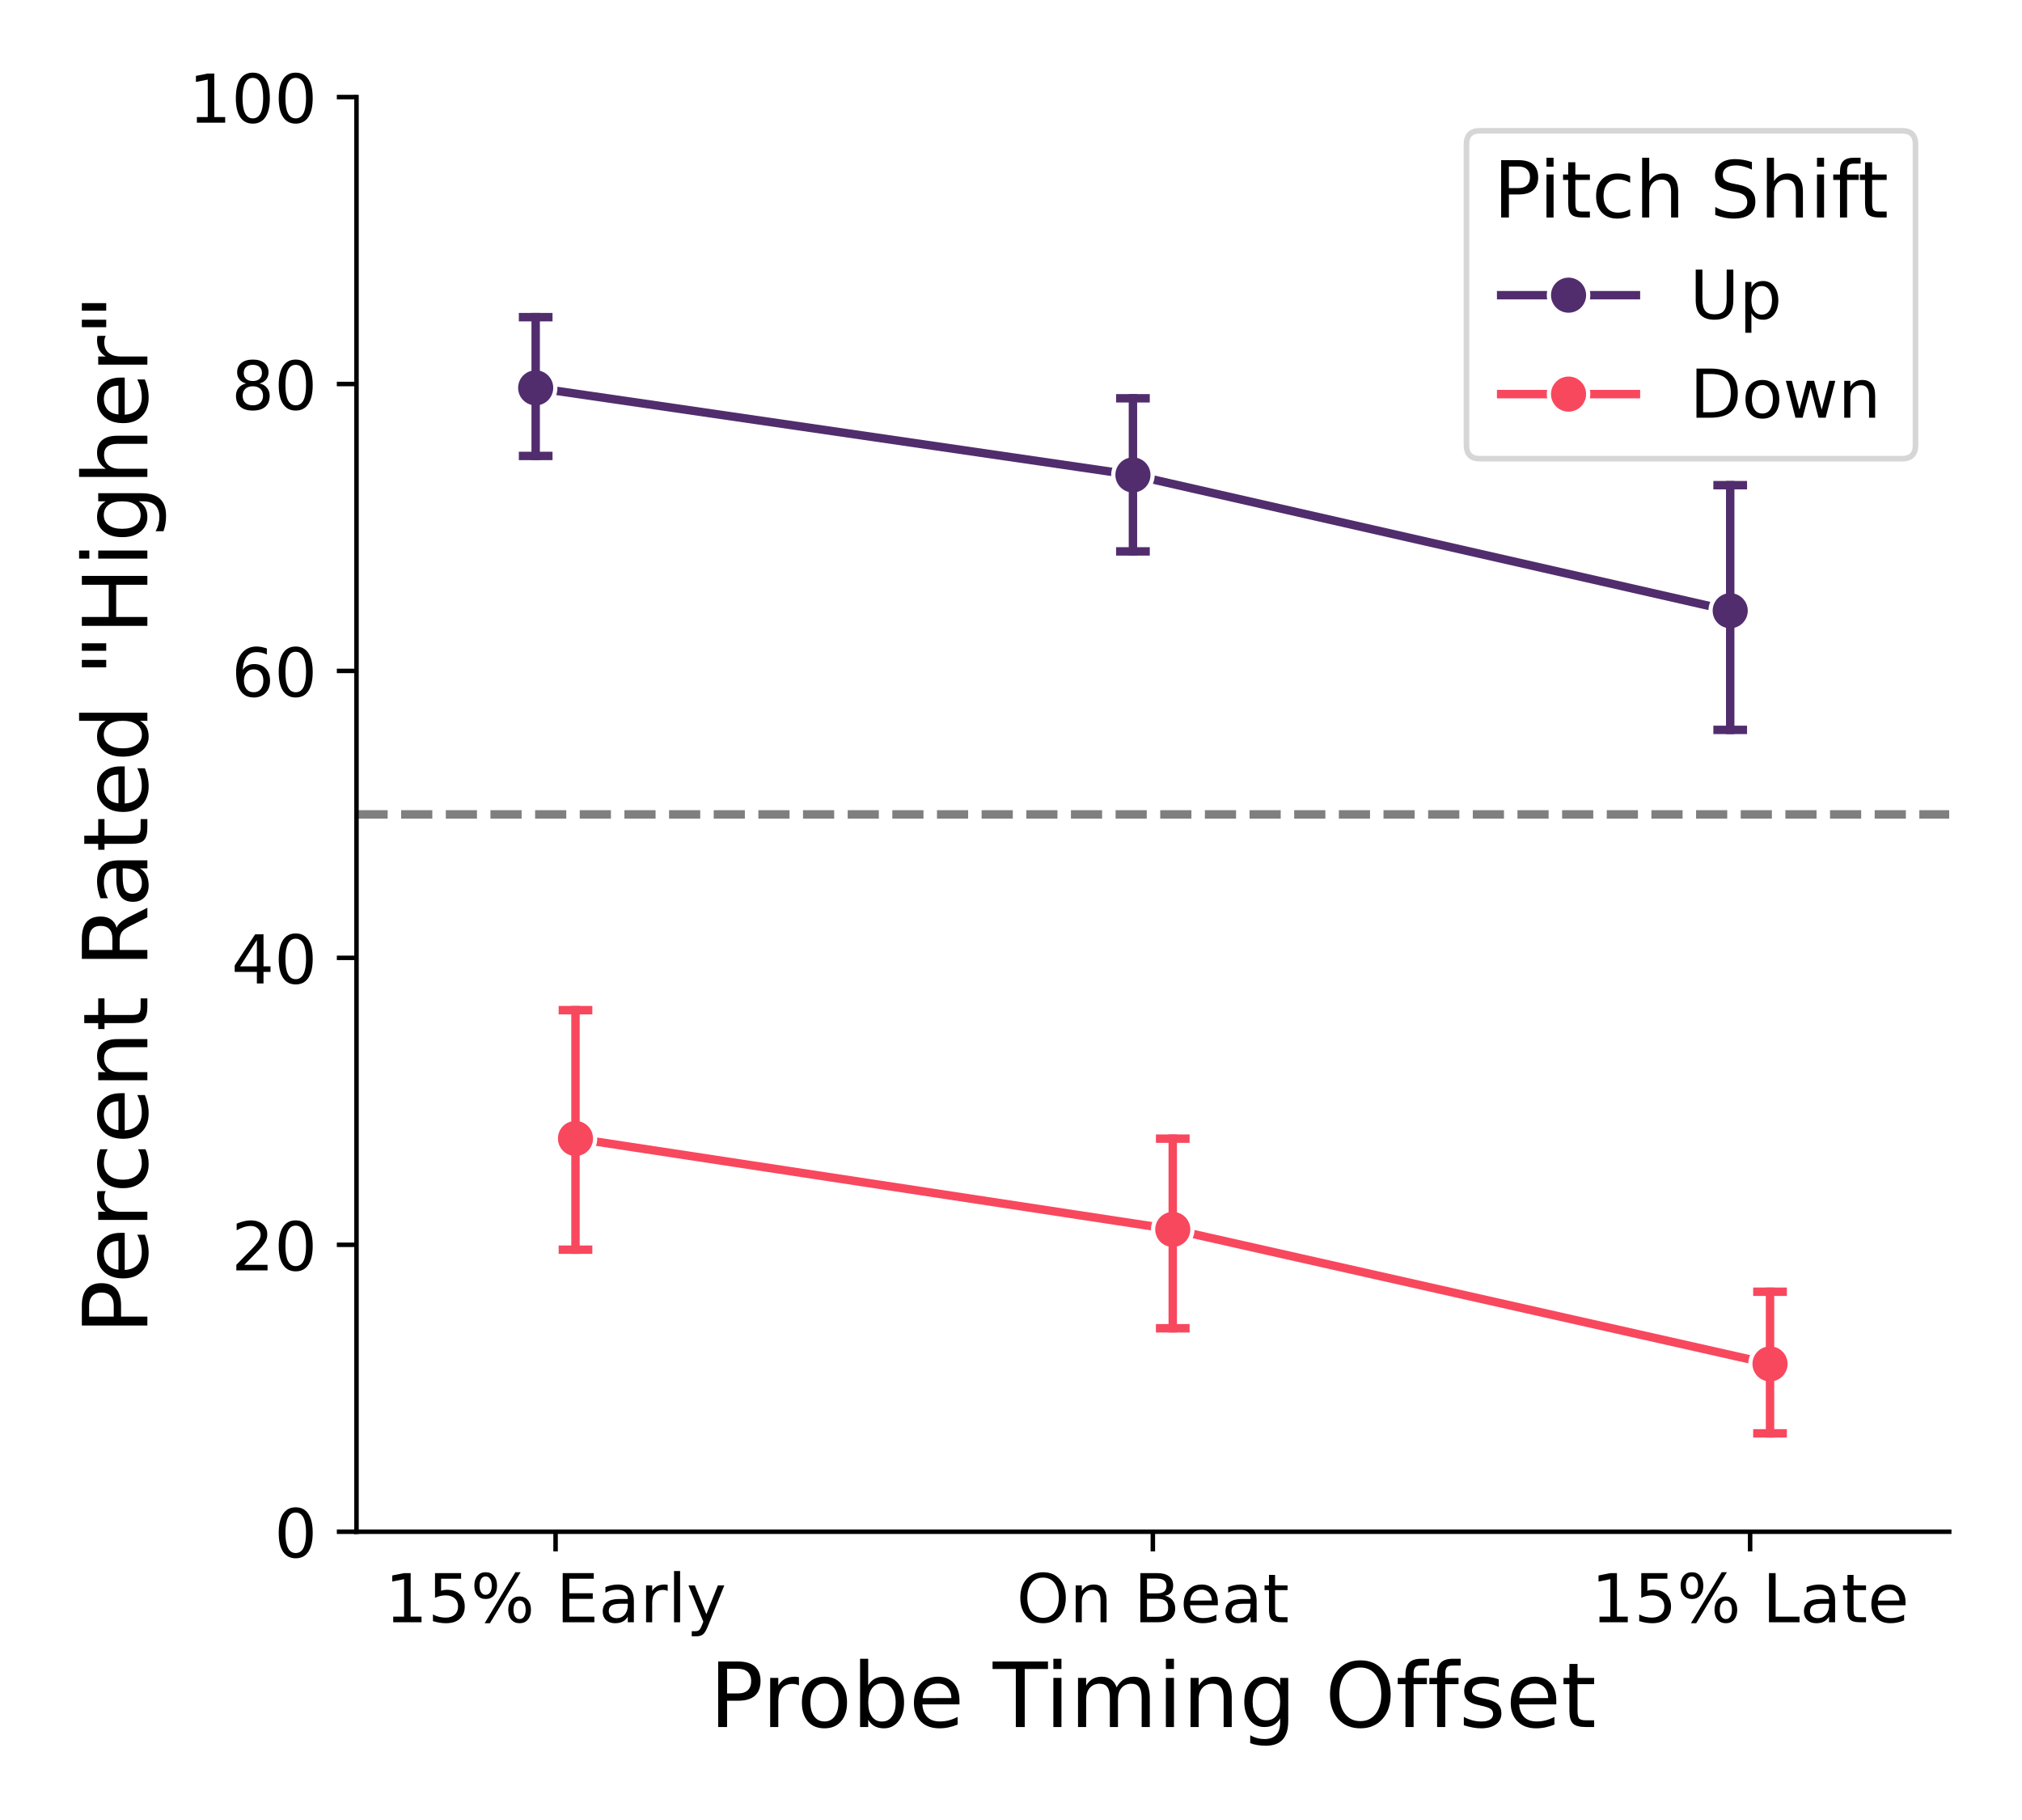
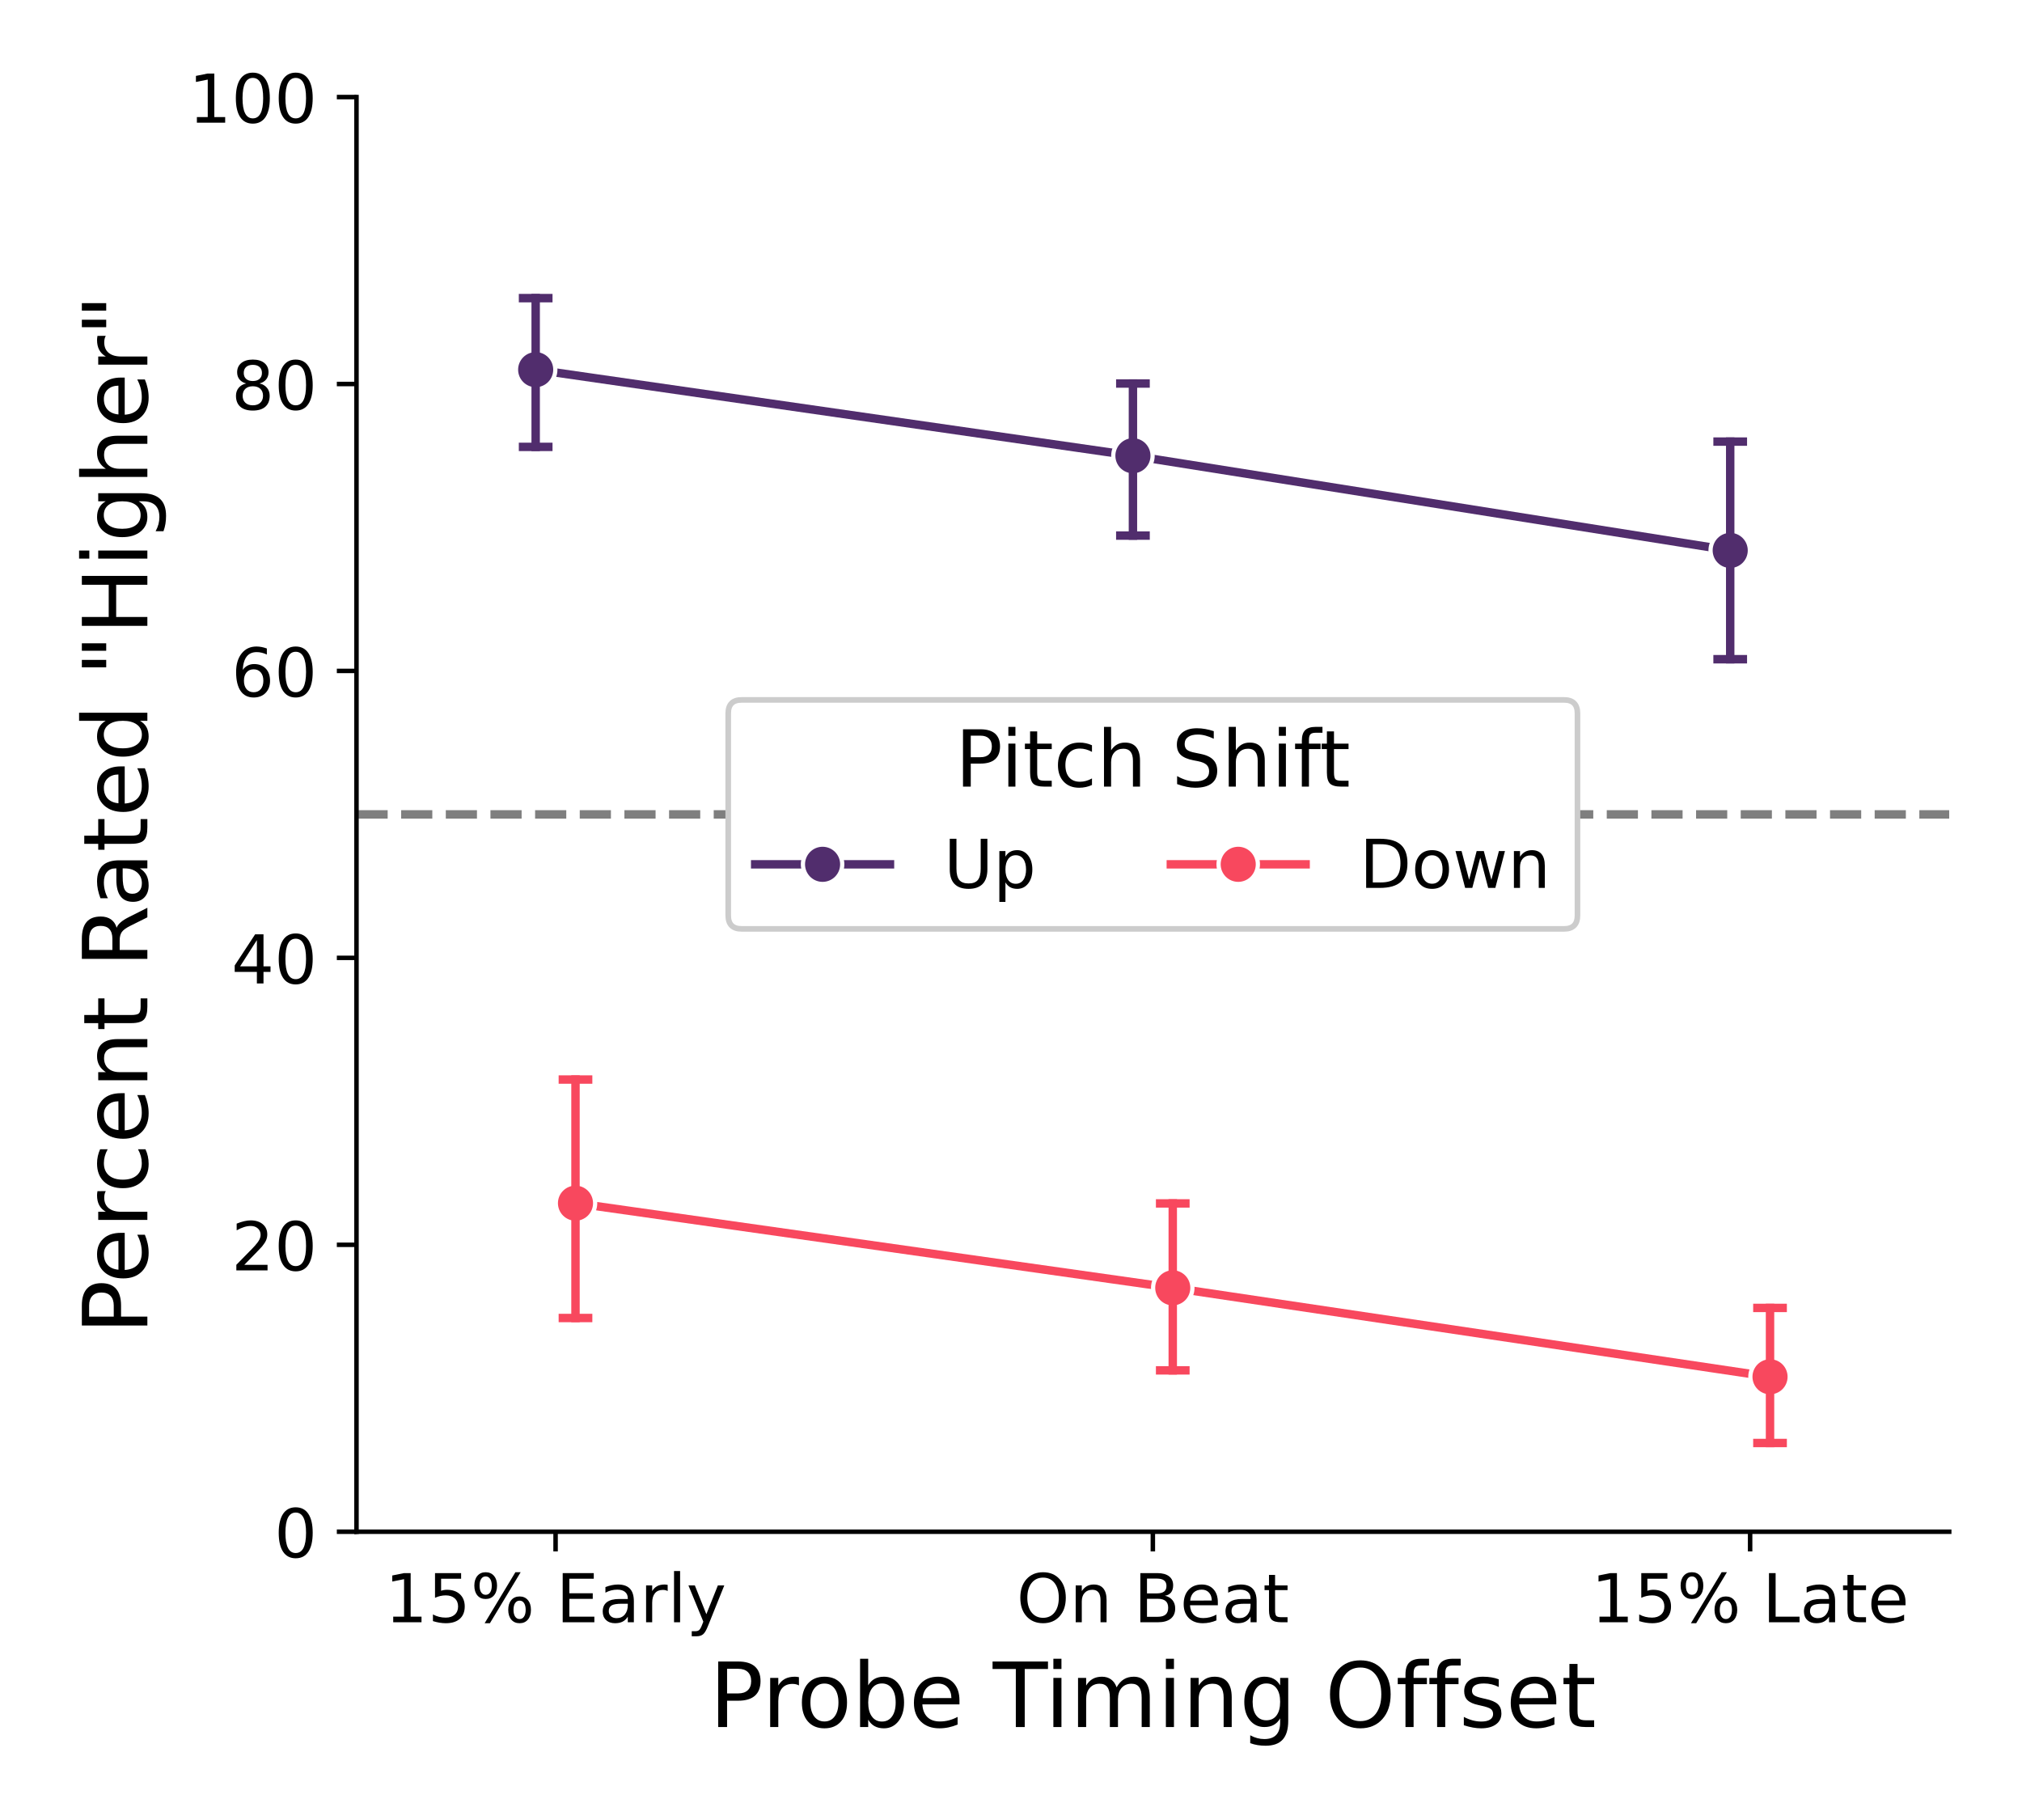
<svg xmlns="http://www.w3.org/2000/svg" xmlns:xlink="http://www.w3.org/1999/xlink" width="360pt" height="324pt" viewBox="0 0 360 324" version="1.1">
  <defs>
    <style type="text/css">*{stroke-linejoin: round; stroke-linecap: butt}</style>
  </defs>
  <g id="figure_1">
    <g id="patch_1">
      <path d="M 0 324  L 360 324  L 360 0  L 0 0  z " style="fill: #ffffff" />
    </g>
    <g id="axes_1">
      <g id="patch_2">
        <path d="M 63.47 272.68  L 347.04 272.68  L 347.04 17.28  L 63.47 17.28  z " style="fill: #ffffff" />
      </g>
      <g id="matplotlib.axis_1">
        <g id="xtick_1">
          <g id="line2d_1">
            <defs>
-               <path id="m109feecb80" d="M 0 0  L 0 3.5  " style="stroke: #000000; stroke-width: 0.8" />
-             </defs>
-             <g>
-               <use xlink:href="#m109feecb80" x="98.916" y="272.68" style="stroke: #000000; stroke-width: 0.8" />
+               <path id="mdbecab92e3" d="M 0 0  L 0 3.5  " style="stroke: #000000; stroke-width: 0.8" />
+             </defs>
+             <g>
+               <use xlink:href="#mdbecab92e3" x="98.916" y="272.68" style="stroke: #000000; stroke-width: 0.8" />
            </g>
          </g>
          <g id="text_1">
            <g transform="translate(68.52062 288.7981) scale(0.12 -0.12)">
              <defs>
                <path id="DejaVuSans-31" d="M 794 531  L 1825 531  L 1825 4091  L 703 3866  L 703 4441  L 1819 4666  L 2450 4666  L 2450 531  L 3481 531  L 3481 0  L 794 0  L 794 531  z " transform="scale(0.015625)" />
                <path id="DejaVuSans-35" d="M 691 4666  L 3169 4666  L 3169 4134  L 1269 4134  L 1269 2991  Q 1406 3038 1543 3061  Q 1681 3084 1819 3084  Q 2600 3084 3056 2656  Q 3513 2228 3513 1497  Q 3513 744 3044 326  Q 2575 -91 1722 -91  Q 1428 -91 1123 -41  Q 819 9 494 109  L 494 744  Q 775 591 1075 516  Q 1375 441 1709 441  Q 2250 441 2565 725  Q 2881 1009 2881 1497  Q 2881 1984 2565 2268  Q 2250 2553 1709 2553  Q 1456 2553 1204 2497  Q 953 2441 691 2322  L 691 4666  z " transform="scale(0.015625)" />
                <path id="DejaVuSans-25" d="M 4653 2053  Q 4381 2053 4226 1822  Q 4072 1591 4072 1178  Q 4072 772 4226 539  Q 4381 306 4653 306  Q 4919 306 5073 539  Q 5228 772 5228 1178  Q 5228 1588 5073 1820  Q 4919 2053 4653 2053  z M 4653 2450  Q 5147 2450 5437 2106  Q 5728 1763 5728 1178  Q 5728 594 5436 251  Q 5144 -91 4653 -91  Q 4153 -91 3862 251  Q 3572 594 3572 1178  Q 3572 1766 3864 2108  Q 4156 2450 4653 2450  z M 1428 4353  Q 1159 4353 1004 4120  Q 850 3888 850 3481  Q 850 3069 1003 2837  Q 1156 2606 1428 2606  Q 1700 2606 1854 2837  Q 2009 3069 2009 3481  Q 2009 3884 1853 4118  Q 1697 4353 1428 4353  z M 4250 4750  L 4750 4750  L 1831 -91  L 1331 -91  L 4250 4750  z M 1428 4750  Q 1922 4750 2215 4408  Q 2509 4066 2509 3481  Q 2509 2891 2217 2550  Q 1925 2209 1428 2209  Q 931 2209 642 2551  Q 353 2894 353 3481  Q 353 4063 643 4406  Q 934 4750 1428 4750  z " transform="scale(0.015625)" />
                <path id="DejaVuSans-20" transform="scale(0.015625)" />
                <path id="DejaVuSans-45" d="M 628 4666  L 3578 4666  L 3578 4134  L 1259 4134  L 1259 2753  L 3481 2753  L 3481 2222  L 1259 2222  L 1259 531  L 3634 531  L 3634 0  L 628 0  L 628 4666  z " transform="scale(0.015625)" />
                <path id="DejaVuSans-61" d="M 2194 1759  Q 1497 1759 1228 1600  Q 959 1441 959 1056  Q 959 750 1161 570  Q 1363 391 1709 391  Q 2188 391 2477 730  Q 2766 1069 2766 1631  L 2766 1759  L 2194 1759  z M 3341 1997  L 3341 0  L 2766 0  L 2766 531  Q 2569 213 2275 61  Q 1981 -91 1556 -91  Q 1019 -91 701 211  Q 384 513 384 1019  Q 384 1609 779 1909  Q 1175 2209 1959 2209  L 2766 2209  L 2766 2266  Q 2766 2663 2505 2880  Q 2244 3097 1772 3097  Q 1472 3097 1187 3025  Q 903 2953 641 2809  L 641 3341  Q 956 3463 1253 3523  Q 1550 3584 1831 3584  Q 2591 3584 2966 3190  Q 3341 2797 3341 1997  z " transform="scale(0.015625)" />
                <path id="DejaVuSans-72" d="M 2631 2963  Q 2534 3019 2420 3045  Q 2306 3072 2169 3072  Q 1681 3072 1420 2755  Q 1159 2438 1159 1844  L 1159 0  L 581 0  L 581 3500  L 1159 3500  L 1159 2956  Q 1341 3275 1631 3429  Q 1922 3584 2338 3584  Q 2397 3584 2469 3576  Q 2541 3569 2628 3553  L 2631 2963  z " transform="scale(0.015625)" />
                <path id="DejaVuSans-6c" d="M 603 4863  L 1178 4863  L 1178 0  L 603 0  L 603 4863  z " transform="scale(0.015625)" />
                <path id="DejaVuSans-79" d="M 2059 -325  Q 1816 -950 1584 -1140  Q 1353 -1331 966 -1331  L 506 -1331  L 506 -850  L 844 -850  Q 1081 -850 1212 -737  Q 1344 -625 1503 -206  L 1606 56  L 191 3500  L 800 3500  L 1894 763  L 2988 3500  L 3597 3500  L 2059 -325  z " transform="scale(0.015625)" />
              </defs>
              <use xlink:href="#DejaVuSans-31" />
              <use xlink:href="#DejaVuSans-35" x="63.623" />
              <use xlink:href="#DejaVuSans-25" x="127.246" />
              <use xlink:href="#DejaVuSans-20" x="222.266" />
              <use xlink:href="#DejaVuSans-45" x="254.053" />
              <use xlink:href="#DejaVuSans-61" x="317.236" />
              <use xlink:href="#DejaVuSans-72" x="378.516" />
              <use xlink:href="#DejaVuSans-6c" x="419.629" />
              <use xlink:href="#DejaVuSans-79" x="447.412" />
            </g>
          </g>
        </g>
        <g id="xtick_2">
          <g id="line2d_2">
            <g>
-               <use xlink:href="#m109feecb80" x="205.255" y="272.68" style="stroke: #000000; stroke-width: 0.8" />
+               <use xlink:href="#mdbecab92e3" x="205.255" y="272.68" style="stroke: #000000; stroke-width: 0.8" />
            </g>
          </g>
          <g id="text_2">
            <g transform="translate(180.985 288.7981) scale(0.12 -0.12)">
              <defs>
                <path id="DejaVuSans-4f" d="M 2522 4238  Q 1834 4238 1429 3725  Q 1025 3213 1025 2328  Q 1025 1447 1429 934  Q 1834 422 2522 422  Q 3209 422 3611 934  Q 4013 1447 4013 2328  Q 4013 3213 3611 3725  Q 3209 4238 2522 4238  z M 2522 4750  Q 3503 4750 4090 4092  Q 4678 3434 4678 2328  Q 4678 1225 4090 567  Q 3503 -91 2522 -91  Q 1538 -91 948 565  Q 359 1222 359 2328  Q 359 3434 948 4092  Q 1538 4750 2522 4750  z " transform="scale(0.015625)" />
                <path id="DejaVuSans-6e" d="M 3513 2113  L 3513 0  L 2938 0  L 2938 2094  Q 2938 2591 2744 2837  Q 2550 3084 2163 3084  Q 1697 3084 1428 2787  Q 1159 2491 1159 1978  L 1159 0  L 581 0  L 581 3500  L 1159 3500  L 1159 2956  Q 1366 3272 1645 3428  Q 1925 3584 2291 3584  Q 2894 3584 3203 3211  Q 3513 2838 3513 2113  z " transform="scale(0.015625)" />
                <path id="DejaVuSans-42" d="M 1259 2228  L 1259 519  L 2272 519  Q 2781 519 3026 730  Q 3272 941 3272 1375  Q 3272 1813 3026 2020  Q 2781 2228 2272 2228  L 1259 2228  z M 1259 4147  L 1259 2741  L 2194 2741  Q 2656 2741 2882 2914  Q 3109 3088 3109 3444  Q 3109 3797 2882 3972  Q 2656 4147 2194 4147  L 1259 4147  z M 628 4666  L 2241 4666  Q 2963 4666 3353 4366  Q 3744 4066 3744 3513  Q 3744 3084 3544 2831  Q 3344 2578 2956 2516  Q 3422 2416 3680 2098  Q 3938 1781 3938 1306  Q 3938 681 3513 340  Q 3088 0 2303 0  L 628 0  L 628 4666  z " transform="scale(0.015625)" />
                <path id="DejaVuSans-65" d="M 3597 1894  L 3597 1613  L 953 1613  Q 991 1019 1311 708  Q 1631 397 2203 397  Q 2534 397 2845 478  Q 3156 559 3463 722  L 3463 178  Q 3153 47 2828 -22  Q 2503 -91 2169 -91  Q 1331 -91 842 396  Q 353 884 353 1716  Q 353 2575 817 3079  Q 1281 3584 2069 3584  Q 2775 3584 3186 3129  Q 3597 2675 3597 1894  z M 3022 2063  Q 3016 2534 2758 2815  Q 2500 3097 2075 3097  Q 1594 3097 1305 2825  Q 1016 2553 972 2059  L 3022 2063  z " transform="scale(0.015625)" />
                <path id="DejaVuSans-74" d="M 1172 4494  L 1172 3500  L 2356 3500  L 2356 3053  L 1172 3053  L 1172 1153  Q 1172 725 1289 603  Q 1406 481 1766 481  L 2356 481  L 2356 0  L 1766 0  Q 1100 0 847 248  Q 594 497 594 1153  L 594 3053  L 172 3053  L 172 3500  L 594 3500  L 594 4494  L 1172 4494  z " transform="scale(0.015625)" />
              </defs>
              <use xlink:href="#DejaVuSans-4f" />
              <use xlink:href="#DejaVuSans-6e" x="78.711" />
              <use xlink:href="#DejaVuSans-20" x="142.09" />
              <use xlink:href="#DejaVuSans-42" x="173.877" />
              <use xlink:href="#DejaVuSans-65" x="242.48" />
              <use xlink:href="#DejaVuSans-61" x="304.004" />
              <use xlink:href="#DejaVuSans-74" x="365.283" />
            </g>
          </g>
        </g>
        <g id="xtick_3">
          <g id="line2d_3">
            <g>
-               <use xlink:href="#m109feecb80" x="311.594" y="272.68" style="stroke: #000000; stroke-width: 0.8" />
+               <use xlink:href="#mdbecab92e3" x="311.594" y="272.68" style="stroke: #000000; stroke-width: 0.8" />
            </g>
          </g>
          <g id="text_3">
            <g transform="translate(283.2869 288.7981) scale(0.12 -0.12)">
              <defs>
                <path id="DejaVuSans-4c" d="M 628 4666  L 1259 4666  L 1259 531  L 3531 531  L 3531 0  L 628 0  L 628 4666  z " transform="scale(0.015625)" />
              </defs>
              <use xlink:href="#DejaVuSans-31" />
              <use xlink:href="#DejaVuSans-35" x="63.623" />
              <use xlink:href="#DejaVuSans-25" x="127.246" />
              <use xlink:href="#DejaVuSans-20" x="222.266" />
              <use xlink:href="#DejaVuSans-4c" x="254.053" />
              <use xlink:href="#DejaVuSans-61" x="309.766" />
              <use xlink:href="#DejaVuSans-74" x="371.045" />
              <use xlink:href="#DejaVuSans-65" x="410.254" />
            </g>
          </g>
        </g>
        <g id="text_4">
          <g transform="translate(126.3025 307.4513) scale(0.16 -0.16)">
            <defs>
              <path id="DejaVuSans-50" d="M 1259 4147  L 1259 2394  L 2053 2394  Q 2494 2394 2734 2622  Q 2975 2850 2975 3272  Q 2975 3691 2734 3919  Q 2494 4147 2053 4147  L 1259 4147  z M 628 4666  L 2053 4666  Q 2838 4666 3239 4311  Q 3641 3956 3641 3272  Q 3641 2581 3239 2228  Q 2838 1875 2053 1875  L 1259 1875  L 1259 0  L 628 0  L 628 4666  z " transform="scale(0.015625)" />
              <path id="DejaVuSans-6f" d="M 1959 3097  Q 1497 3097 1228 2736  Q 959 2375 959 1747  Q 959 1119 1226 758  Q 1494 397 1959 397  Q 2419 397 2687 759  Q 2956 1122 2956 1747  Q 2956 2369 2687 2733  Q 2419 3097 1959 3097  z M 1959 3584  Q 2709 3584 3137 3096  Q 3566 2609 3566 1747  Q 3566 888 3137 398  Q 2709 -91 1959 -91  Q 1206 -91 779 398  Q 353 888 353 1747  Q 353 2609 779 3096  Q 1206 3584 1959 3584  z " transform="scale(0.015625)" />
              <path id="DejaVuSans-62" d="M 3116 1747  Q 3116 2381 2855 2742  Q 2594 3103 2138 3103  Q 1681 3103 1420 2742  Q 1159 2381 1159 1747  Q 1159 1113 1420 752  Q 1681 391 2138 391  Q 2594 391 2855 752  Q 3116 1113 3116 1747  z M 1159 2969  Q 1341 3281 1617 3432  Q 1894 3584 2278 3584  Q 2916 3584 3314 3078  Q 3713 2572 3713 1747  Q 3713 922 3314 415  Q 2916 -91 2278 -91  Q 1894 -91 1617 61  Q 1341 213 1159 525  L 1159 0  L 581 0  L 581 4863  L 1159 4863  L 1159 2969  z " transform="scale(0.015625)" />
              <path id="DejaVuSans-54" d="M -19 4666  L 3928 4666  L 3928 4134  L 2272 4134  L 2272 0  L 1638 0  L 1638 4134  L -19 4134  L -19 4666  z " transform="scale(0.015625)" />
              <path id="DejaVuSans-69" d="M 603 3500  L 1178 3500  L 1178 0  L 603 0  L 603 3500  z M 603 4863  L 1178 4863  L 1178 4134  L 603 4134  L 603 4863  z " transform="scale(0.015625)" />
              <path id="DejaVuSans-6d" d="M 3328 2828  Q 3544 3216 3844 3400  Q 4144 3584 4550 3584  Q 5097 3584 5394 3201  Q 5691 2819 5691 2113  L 5691 0  L 5113 0  L 5113 2094  Q 5113 2597 4934 2840  Q 4756 3084 4391 3084  Q 3944 3084 3684 2787  Q 3425 2491 3425 1978  L 3425 0  L 2847 0  L 2847 2094  Q 2847 2600 2669 2842  Q 2491 3084 2119 3084  Q 1678 3084 1418 2786  Q 1159 2488 1159 1978  L 1159 0  L 581 0  L 581 3500  L 1159 3500  L 1159 2956  Q 1356 3278 1631 3431  Q 1906 3584 2284 3584  Q 2666 3584 2933 3390  Q 3200 3197 3328 2828  z " transform="scale(0.015625)" />
              <path id="DejaVuSans-67" d="M 2906 1791  Q 2906 2416 2648 2759  Q 2391 3103 1925 3103  Q 1463 3103 1205 2759  Q 947 2416 947 1791  Q 947 1169 1205 825  Q 1463 481 1925 481  Q 2391 481 2648 825  Q 2906 1169 2906 1791  z M 3481 434  Q 3481 -459 3084 -895  Q 2688 -1331 1869 -1331  Q 1566 -1331 1297 -1286  Q 1028 -1241 775 -1147  L 775 -588  Q 1028 -725 1275 -790  Q 1522 -856 1778 -856  Q 2344 -856 2625 -561  Q 2906 -266 2906 331  L 2906 616  Q 2728 306 2450 153  Q 2172 0 1784 0  Q 1141 0 747 490  Q 353 981 353 1791  Q 353 2603 747 3093  Q 1141 3584 1784 3584  Q 2172 3584 2450 3431  Q 2728 3278 2906 2969  L 2906 3500  L 3481 3500  L 3481 434  z " transform="scale(0.015625)" />
              <path id="DejaVuSans-66" d="M 2375 4863  L 2375 4384  L 1825 4384  Q 1516 4384 1395 4259  Q 1275 4134 1275 3809  L 1275 3500  L 2222 3500  L 2222 3053  L 1275 3053  L 1275 0  L 697 0  L 697 3053  L 147 3053  L 147 3500  L 697 3500  L 697 3744  Q 697 4328 969 4595  Q 1241 4863 1831 4863  L 2375 4863  z " transform="scale(0.015625)" />
              <path id="DejaVuSans-73" d="M 2834 3397  L 2834 2853  Q 2591 2978 2328 3040  Q 2066 3103 1784 3103  Q 1356 3103 1142 2972  Q 928 2841 928 2578  Q 928 2378 1081 2264  Q 1234 2150 1697 2047  L 1894 2003  Q 2506 1872 2764 1633  Q 3022 1394 3022 966  Q 3022 478 2636 193  Q 2250 -91 1575 -91  Q 1294 -91 989 -36  Q 684 19 347 128  L 347 722  Q 666 556 975 473  Q 1284 391 1588 391  Q 1994 391 2212 530  Q 2431 669 2431 922  Q 2431 1156 2273 1281  Q 2116 1406 1581 1522  L 1381 1569  Q 847 1681 609 1914  Q 372 2147 372 2553  Q 372 3047 722 3315  Q 1072 3584 1716 3584  Q 2034 3584 2315 3537  Q 2597 3491 2834 3397  z " transform="scale(0.015625)" />
            </defs>
            <use xlink:href="#DejaVuSans-50" />
            <use xlink:href="#DejaVuSans-72" x="58.553" />
            <use xlink:href="#DejaVuSans-6f" x="97.416" />
            <use xlink:href="#DejaVuSans-62" x="158.598" />
            <use xlink:href="#DejaVuSans-65" x="222.074" />
            <use xlink:href="#DejaVuSans-20" x="283.598" />
            <use xlink:href="#DejaVuSans-54" x="315.385" />
            <use xlink:href="#DejaVuSans-69" x="373.344" />
            <use xlink:href="#DejaVuSans-6d" x="401.127" />
            <use xlink:href="#DejaVuSans-69" x="498.539" />
            <use xlink:href="#DejaVuSans-6e" x="526.322" />
            <use xlink:href="#DejaVuSans-67" x="589.701" />
            <use xlink:href="#DejaVuSans-20" x="653.178" />
            <use xlink:href="#DejaVuSans-4f" x="684.965" />
            <use xlink:href="#DejaVuSans-66" x="763.676" />
            <use xlink:href="#DejaVuSans-66" x="798.881" />
            <use xlink:href="#DejaVuSans-73" x="834.086" />
            <use xlink:href="#DejaVuSans-65" x="886.186" />
            <use xlink:href="#DejaVuSans-74" x="947.709" />
          </g>
        </g>
      </g>
      <g id="matplotlib.axis_2">
        <g id="ytick_1">
          <g id="line2d_4">
            <defs>
-               <path id="mb1776ff10b" d="M 0 0  L -3.5 0  " style="stroke: #000000; stroke-width: 0.8" />
-             </defs>
-             <g>
-               <use xlink:href="#mb1776ff10b" x="63.47" y="272.68" style="stroke: #000000; stroke-width: 0.8" />
+               <path id="mf61e0d32aa" d="M 0 0  L -3.5 0  " style="stroke: #000000; stroke-width: 0.8" />
+             </defs>
+             <g>
+               <use xlink:href="#mf61e0d32aa" x="63.47" y="272.68" style="stroke: #000000; stroke-width: 0.8" />
            </g>
          </g>
          <g id="text_5">
            <g transform="translate(48.835 277.2391) scale(0.12 -0.12)">
              <defs>
                <path id="DejaVuSans-30" d="M 2034 4250  Q 1547 4250 1301 3770  Q 1056 3291 1056 2328  Q 1056 1369 1301 889  Q 1547 409 2034 409  Q 2525 409 2770 889  Q 3016 1369 3016 2328  Q 3016 3291 2770 3770  Q 2525 4250 2034 4250  z M 2034 4750  Q 2819 4750 3233 4129  Q 3647 3509 3647 2328  Q 3647 1150 3233 529  Q 2819 -91 2034 -91  Q 1250 -91 836 529  Q 422 1150 422 2328  Q 422 3509 836 4129  Q 1250 4750 2034 4750  z " transform="scale(0.015625)" />
              </defs>
              <use xlink:href="#DejaVuSans-30" />
            </g>
          </g>
        </g>
        <g id="ytick_2">
          <g id="line2d_5">
            <g>
-               <use xlink:href="#mb1776ff10b" x="63.47" y="221.6" style="stroke: #000000; stroke-width: 0.8" />
+               <use xlink:href="#mf61e0d32aa" x="63.47" y="221.6" style="stroke: #000000; stroke-width: 0.8" />
            </g>
          </g>
          <g id="text_6">
            <g transform="translate(41.2 226.1591) scale(0.12 -0.12)">
              <defs>
                <path id="DejaVuSans-32" d="M 1228 531  L 3431 531  L 3431 0  L 469 0  L 469 531  Q 828 903 1448 1529  Q 2069 2156 2228 2338  Q 2531 2678 2651 2914  Q 2772 3150 2772 3378  Q 2772 3750 2511 3984  Q 2250 4219 1831 4219  Q 1534 4219 1204 4116  Q 875 4013 500 3803  L 500 4441  Q 881 4594 1212 4672  Q 1544 4750 1819 4750  Q 2544 4750 2975 4387  Q 3406 4025 3406 3419  Q 3406 3131 3298 2873  Q 3191 2616 2906 2266  Q 2828 2175 2409 1742  Q 1991 1309 1228 531  z " transform="scale(0.015625)" />
              </defs>
              <use xlink:href="#DejaVuSans-32" />
              <use xlink:href="#DejaVuSans-30" x="63.623" />
            </g>
          </g>
        </g>
        <g id="ytick_3">
          <g id="line2d_6">
            <g>
-               <use xlink:href="#mb1776ff10b" x="63.47" y="170.52" style="stroke: #000000; stroke-width: 0.8" />
+               <use xlink:href="#mf61e0d32aa" x="63.47" y="170.52" style="stroke: #000000; stroke-width: 0.8" />
            </g>
          </g>
          <g id="text_7">
            <g transform="translate(41.2 175.0791) scale(0.12 -0.12)">
              <defs>
                <path id="DejaVuSans-34" d="M 2419 4116  L 825 1625  L 2419 1625  L 2419 4116  z M 2253 4666  L 3047 4666  L 3047 1625  L 3713 1625  L 3713 1100  L 3047 1100  L 3047 0  L 2419 0  L 2419 1100  L 313 1100  L 313 1709  L 2253 4666  z " transform="scale(0.015625)" />
              </defs>
              <use xlink:href="#DejaVuSans-34" />
              <use xlink:href="#DejaVuSans-30" x="63.623" />
            </g>
          </g>
        </g>
        <g id="ytick_4">
          <g id="line2d_7">
            <g>
-               <use xlink:href="#mb1776ff10b" x="63.47" y="119.44" style="stroke: #000000; stroke-width: 0.8" />
+               <use xlink:href="#mf61e0d32aa" x="63.47" y="119.44" style="stroke: #000000; stroke-width: 0.8" />
            </g>
          </g>
          <g id="text_8">
            <g transform="translate(41.2 123.9991) scale(0.12 -0.12)">
              <defs>
                <path id="DejaVuSans-36" d="M 2113 2584  Q 1688 2584 1439 2293  Q 1191 2003 1191 1497  Q 1191 994 1439 701  Q 1688 409 2113 409  Q 2538 409 2786 701  Q 3034 994 3034 1497  Q 3034 2003 2786 2293  Q 2538 2584 2113 2584  z M 3366 4563  L 3366 3988  Q 3128 4100 2886 4159  Q 2644 4219 2406 4219  Q 1781 4219 1451 3797  Q 1122 3375 1075 2522  Q 1259 2794 1537 2939  Q 1816 3084 2150 3084  Q 2853 3084 3261 2657  Q 3669 2231 3669 1497  Q 3669 778 3244 343  Q 2819 -91 2113 -91  Q 1303 -91 875 529  Q 447 1150 447 2328  Q 447 3434 972 4092  Q 1497 4750 2381 4750  Q 2619 4750 2861 4703  Q 3103 4656 3366 4563  z " transform="scale(0.015625)" />
              </defs>
              <use xlink:href="#DejaVuSans-36" />
              <use xlink:href="#DejaVuSans-30" x="63.623" />
            </g>
          </g>
        </g>
        <g id="ytick_5">
          <g id="line2d_8">
            <g>
-               <use xlink:href="#mb1776ff10b" x="63.47" y="68.36" style="stroke: #000000; stroke-width: 0.8" />
+               <use xlink:href="#mf61e0d32aa" x="63.47" y="68.36" style="stroke: #000000; stroke-width: 0.8" />
            </g>
          </g>
          <g id="text_9">
            <g transform="translate(41.2 72.91906) scale(0.12 -0.12)">
              <defs>
                <path id="DejaVuSans-38" d="M 2034 2216  Q 1584 2216 1326 1975  Q 1069 1734 1069 1313  Q 1069 891 1326 650  Q 1584 409 2034 409  Q 2484 409 2743 651  Q 3003 894 3003 1313  Q 3003 1734 2745 1975  Q 2488 2216 2034 2216  z M 1403 2484  Q 997 2584 770 2862  Q 544 3141 544 3541  Q 544 4100 942 4425  Q 1341 4750 2034 4750  Q 2731 4750 3128 4425  Q 3525 4100 3525 3541  Q 3525 3141 3298 2862  Q 3072 2584 2669 2484  Q 3125 2378 3379 2068  Q 3634 1759 3634 1313  Q 3634 634 3220 271  Q 2806 -91 2034 -91  Q 1263 -91 848 271  Q 434 634 434 1313  Q 434 1759 690 2068  Q 947 2378 1403 2484  z M 1172 3481  Q 1172 3119 1398 2916  Q 1625 2713 2034 2713  Q 2441 2713 2670 2916  Q 2900 3119 2900 3481  Q 2900 3844 2670 4047  Q 2441 4250 2034 4250  Q 1625 4250 1398 4047  Q 1172 3844 1172 3481  z " transform="scale(0.015625)" />
              </defs>
              <use xlink:href="#DejaVuSans-38" />
              <use xlink:href="#DejaVuSans-30" x="63.623" />
            </g>
          </g>
        </g>
        <g id="ytick_6">
          <g id="line2d_9">
            <g>
-               <use xlink:href="#mb1776ff10b" x="63.47" y="17.28" style="stroke: #000000; stroke-width: 0.8" />
+               <use xlink:href="#mf61e0d32aa" x="63.47" y="17.28" style="stroke: #000000; stroke-width: 0.8" />
            </g>
          </g>
          <g id="text_10">
            <g transform="translate(33.565 21.83906) scale(0.12 -0.12)">
              <use xlink:href="#DejaVuSans-31" />
              <use xlink:href="#DejaVuSans-30" x="63.623" />
              <use xlink:href="#DejaVuSans-30" x="127.246" />
            </g>
          </g>
        </g>
        <g id="text_11">
          <g transform="translate(26.2375 237.535) rotate(-90) scale(0.16 -0.16)">
            <defs>
              <path id="DejaVuSans-63" d="M 3122 3366  L 3122 2828  Q 2878 2963 2633 3030  Q 2388 3097 2138 3097  Q 1578 3097 1268 2742  Q 959 2388 959 1747  Q 959 1106 1268 751  Q 1578 397 2138 397  Q 2388 397 2633 464  Q 2878 531 3122 666  L 3122 134  Q 2881 22 2623 -34  Q 2366 -91 2075 -91  Q 1284 -91 818 406  Q 353 903 353 1747  Q 353 2603 823 3093  Q 1294 3584 2113 3584  Q 2378 3584 2631 3529  Q 2884 3475 3122 3366  z " transform="scale(0.015625)" />
              <path id="DejaVuSans-52" d="M 2841 2188  Q 3044 2119 3236 1894  Q 3428 1669 3622 1275  L 4263 0  L 3584 0  L 2988 1197  Q 2756 1666 2539 1819  Q 2322 1972 1947 1972  L 1259 1972  L 1259 0  L 628 0  L 628 4666  L 2053 4666  Q 2853 4666 3247 4331  Q 3641 3997 3641 3322  Q 3641 2881 3436 2590  Q 3231 2300 2841 2188  z M 1259 4147  L 1259 2491  L 2053 2491  Q 2509 2491 2742 2702  Q 2975 2913 2975 3322  Q 2975 3731 2742 3939  Q 2509 4147 2053 4147  L 1259 4147  z " transform="scale(0.015625)" />
              <path id="DejaVuSans-64" d="M 2906 2969  L 2906 4863  L 3481 4863  L 3481 0  L 2906 0  L 2906 525  Q 2725 213 2448 61  Q 2172 -91 1784 -91  Q 1150 -91 751 415  Q 353 922 353 1747  Q 353 2572 751 3078  Q 1150 3584 1784 3584  Q 2172 3584 2448 3432  Q 2725 3281 2906 2969  z M 947 1747  Q 947 1113 1208 752  Q 1469 391 1925 391  Q 2381 391 2643 752  Q 2906 1113 2906 1747  Q 2906 2381 2643 2742  Q 2381 3103 1925 3103  Q 1469 3103 1208 2742  Q 947 2381 947 1747  z " transform="scale(0.015625)" />
              <path id="DejaVuSans-22" d="M 1147 4666  L 1147 2931  L 616 2931  L 616 4666  L 1147 4666  z M 2328 4666  L 2328 2931  L 1797 2931  L 1797 4666  L 2328 4666  z " transform="scale(0.015625)" />
              <path id="DejaVuSans-48" d="M 628 4666  L 1259 4666  L 1259 2753  L 3553 2753  L 3553 4666  L 4184 4666  L 4184 0  L 3553 0  L 3553 2222  L 1259 2222  L 1259 0  L 628 0  L 628 4666  z " transform="scale(0.015625)" />
              <path id="DejaVuSans-68" d="M 3513 2113  L 3513 0  L 2938 0  L 2938 2094  Q 2938 2591 2744 2837  Q 2550 3084 2163 3084  Q 1697 3084 1428 2787  Q 1159 2491 1159 1978  L 1159 0  L 581 0  L 581 4863  L 1159 4863  L 1159 2956  Q 1366 3272 1645 3428  Q 1925 3584 2291 3584  Q 2894 3584 3203 3211  Q 3513 2838 3513 2113  z " transform="scale(0.015625)" />
            </defs>
            <use xlink:href="#DejaVuSans-50" />
            <use xlink:href="#DejaVuSans-65" x="56.678" />
            <use xlink:href="#DejaVuSans-72" x="118.201" />
            <use xlink:href="#DejaVuSans-63" x="157.064" />
            <use xlink:href="#DejaVuSans-65" x="212.045" />
            <use xlink:href="#DejaVuSans-6e" x="273.568" />
            <use xlink:href="#DejaVuSans-74" x="336.947" />
            <use xlink:href="#DejaVuSans-20" x="376.156" />
            <use xlink:href="#DejaVuSans-52" x="407.943" />
            <use xlink:href="#DejaVuSans-61" x="475.176" />
            <use xlink:href="#DejaVuSans-74" x="536.455" />
            <use xlink:href="#DejaVuSans-65" x="575.664" />
            <use xlink:href="#DejaVuSans-64" x="637.188" />
            <use xlink:href="#DejaVuSans-20" x="700.664" />
            <use xlink:href="#DejaVuSans-22" x="732.451" />
            <use xlink:href="#DejaVuSans-48" x="778.447" />
            <use xlink:href="#DejaVuSans-69" x="853.643" />
            <use xlink:href="#DejaVuSans-67" x="881.426" />
            <use xlink:href="#DejaVuSans-68" x="944.902" />
            <use xlink:href="#DejaVuSans-65" x="1008.281" />
            <use xlink:href="#DejaVuSans-72" x="1069.805" />
            <use xlink:href="#DejaVuSans-22" x="1110.918" />
          </g>
        </g>
      </g>
      <g id="line2d_10">
-         <path d="M 95.372 69.044  L 201.71 84.551  L 308.049 108.722  " clip-path="url(#pd98580968a)" style="fill: none; stroke: #512d6d; stroke-width: 1.5; stroke-linecap: square" />
+         <path d="M 95.372 65.806  L 201.71 81.13  L 308.049 97.986  " clip-path="url(#p2fe45e7eef)" style="fill: none; stroke: #512d6d; stroke-width: 1.5; stroke-linecap: square" />
        <defs>
-           <path id="m20b3562a30" d="M 0 3.5  C 0.928 3.5 1.819 3.131 2.475 2.475  C 3.131 1.819 3.5 0.928 3.5 0  C 3.5 -0.928 3.131 -1.819 2.475 -2.475  C 1.819 -3.131 0.928 -3.5 0 -3.5  C -0.928 -3.5 -1.819 -3.131 -2.475 -2.475  C -3.131 -1.819 -3.5 -0.928 -3.5 0  C -3.5 0.928 -3.131 1.819 -2.475 2.475  C -1.819 3.131 -0.928 3.5 0 3.5  z " style="stroke: #ffffff; stroke-width: 0.75" />
+           <path id="m61a92c41a7" d="M 0 3.5  C 0.928 3.5 1.819 3.131 2.475 2.475  C 3.131 1.819 3.5 0.928 3.5 0  C 3.5 -0.928 3.131 -1.819 2.475 -2.475  C 1.819 -3.131 0.928 -3.5 0 -3.5  C -0.928 -3.5 -1.819 -3.131 -2.475 -2.475  C -3.131 -1.819 -3.5 -0.928 -3.5 0  C -3.5 0.928 -3.131 1.819 -2.475 2.475  C -1.819 3.131 -0.928 3.5 0 3.5  z " style="stroke: #ffffff; stroke-width: 0.75" />
        </defs>
-         <g clip-path="url(#pd98580968a)">
-           <use xlink:href="#m20b3562a30" x="95.372" y="69.044" style="fill: #512d6d; stroke: #ffffff; stroke-width: 0.75" />
-           <use xlink:href="#m20b3562a30" x="201.71" y="84.551" style="fill: #512d6d; stroke: #ffffff; stroke-width: 0.75" />
-           <use xlink:href="#m20b3562a30" x="308.049" y="108.722" style="fill: #512d6d; stroke: #ffffff; stroke-width: 0.75" />
+         <g clip-path="url(#p2fe45e7eef)">
+           <use xlink:href="#m61a92c41a7" x="95.372" y="65.806" style="fill: #512d6d; stroke: #ffffff; stroke-width: 0.75" />
+           <use xlink:href="#m61a92c41a7" x="201.71" y="81.13" style="fill: #512d6d; stroke: #ffffff; stroke-width: 0.75" />
+           <use xlink:href="#m61a92c41a7" x="308.049" y="97.986" style="fill: #512d6d; stroke: #ffffff; stroke-width: 0.75" />
        </g>
      </g>
      <g id="LineCollection_1">
-         <path d="M 95.372 81.171  L 95.372 56.463  " clip-path="url(#pd98580968a)" style="fill: none; stroke: #512d6d; stroke-width: 1.5; stroke-linecap: square" />
-         <path d="M 201.71 98.158  L 201.71 70.903  " clip-path="url(#pd98580968a)" style="fill: none; stroke: #512d6d; stroke-width: 1.5; stroke-linecap: square" />
-         <path d="M 308.049 129.934  L 308.049 86.37  " clip-path="url(#pd98580968a)" style="fill: none; stroke: #512d6d; stroke-width: 1.5; stroke-linecap: square" />
+         <path d="M 95.372 79.555  L 95.372 53.073  " clip-path="url(#p2fe45e7eef)" style="fill: none; stroke: #512d6d; stroke-width: 1.5; stroke-linecap: square" />
+         <path d="M 201.71 95.348  L 201.71 68.275  " clip-path="url(#p2fe45e7eef)" style="fill: none; stroke: #512d6d; stroke-width: 1.5; stroke-linecap: square" />
+         <path d="M 308.049 117.356  L 308.049 78.615  " clip-path="url(#p2fe45e7eef)" style="fill: none; stroke: #512d6d; stroke-width: 1.5; stroke-linecap: square" />
      </g>
      <g id="line2d_11">
        <defs>
-           <path id="me5db389720" d="M 3 0  L -3 -0  " style="stroke: #512d6d; stroke-width: 1.5" />
+           <path id="m6f94fc2523" d="M 3 0  L -3 -0  " style="stroke: #512d6d; stroke-width: 1.5" />
        </defs>
-         <g clip-path="url(#pd98580968a)">
-           <use xlink:href="#me5db389720" x="95.372" y="81.171" style="fill: #512d6d; stroke: #512d6d; stroke-width: 1.5" />
-           <use xlink:href="#me5db389720" x="201.71" y="98.158" style="fill: #512d6d; stroke: #512d6d; stroke-width: 1.5" />
-           <use xlink:href="#me5db389720" x="308.049" y="129.934" style="fill: #512d6d; stroke: #512d6d; stroke-width: 1.5" />
+         <g clip-path="url(#p2fe45e7eef)">
+           <use xlink:href="#m6f94fc2523" x="95.372" y="79.555" style="fill: #512d6d; stroke: #512d6d; stroke-width: 1.5" />
+           <use xlink:href="#m6f94fc2523" x="201.71" y="95.348" style="fill: #512d6d; stroke: #512d6d; stroke-width: 1.5" />
+           <use xlink:href="#m6f94fc2523" x="308.049" y="117.356" style="fill: #512d6d; stroke: #512d6d; stroke-width: 1.5" />
        </g>
      </g>
      <g id="line2d_12">
-         <g clip-path="url(#pd98580968a)">
-           <use xlink:href="#me5db389720" x="95.372" y="56.463" style="fill: #512d6d; stroke: #512d6d; stroke-width: 1.5" />
-           <use xlink:href="#me5db389720" x="201.71" y="70.903" style="fill: #512d6d; stroke: #512d6d; stroke-width: 1.5" />
-           <use xlink:href="#me5db389720" x="308.049" y="86.37" style="fill: #512d6d; stroke: #512d6d; stroke-width: 1.5" />
+         <g clip-path="url(#p2fe45e7eef)">
+           <use xlink:href="#m6f94fc2523" x="95.372" y="53.073" style="fill: #512d6d; stroke: #512d6d; stroke-width: 1.5" />
+           <use xlink:href="#m6f94fc2523" x="201.71" y="68.275" style="fill: #512d6d; stroke: #512d6d; stroke-width: 1.5" />
+           <use xlink:href="#m6f94fc2523" x="308.049" y="78.615" style="fill: #512d6d; stroke: #512d6d; stroke-width: 1.5" />
        </g>
      </g>
      <g id="line2d_13">
-         <path d="M 102.461 202.673  L 208.8 218.864  L 315.138 242.807  " clip-path="url(#pd98580968a)" style="fill: none; stroke: #f8485e; stroke-width: 1.5; stroke-linecap: square" />
+         <path d="M 102.461 214.193  L 208.8 229.262  L 315.138 245.097  " clip-path="url(#p2fe45e7eef)" style="fill: none; stroke: #f8485e; stroke-width: 1.5; stroke-linecap: square" />
        <defs>
-           <path id="m944f3e0c16" d="M 0 3.5  C 0.928 3.5 1.819 3.131 2.475 2.475  C 3.131 1.819 3.5 0.928 3.5 0  C 3.5 -0.928 3.131 -1.819 2.475 -2.475  C 1.819 -3.131 0.928 -3.5 0 -3.5  C -0.928 -3.5 -1.819 -3.131 -2.475 -2.475  C -3.131 -1.819 -3.5 -0.928 -3.5 0  C -3.5 0.928 -3.131 1.819 -2.475 2.475  C -1.819 3.131 -0.928 3.5 0 3.5  z " style="stroke: #ffffff; stroke-width: 0.75" />
+           <path id="m0f43ddcad0" d="M 0 3.5  C 0.928 3.5 1.819 3.131 2.475 2.475  C 3.131 1.819 3.5 0.928 3.5 0  C 3.5 -0.928 3.131 -1.819 2.475 -2.475  C 1.819 -3.131 0.928 -3.5 0 -3.5  C -0.928 -3.5 -1.819 -3.131 -2.475 -2.475  C -3.131 -1.819 -3.5 -0.928 -3.5 0  C -3.5 0.928 -3.131 1.819 -2.475 2.475  C -1.819 3.131 -0.928 3.5 0 3.5  z " style="stroke: #ffffff; stroke-width: 0.75" />
        </defs>
-         <g clip-path="url(#pd98580968a)">
-           <use xlink:href="#m944f3e0c16" x="102.461" y="202.673" style="fill: #f8485e; stroke: #ffffff; stroke-width: 0.75" />
-           <use xlink:href="#m944f3e0c16" x="208.8" y="218.864" style="fill: #f8485e; stroke: #ffffff; stroke-width: 0.75" />
-           <use xlink:href="#m944f3e0c16" x="315.138" y="242.807" style="fill: #f8485e; stroke: #ffffff; stroke-width: 0.75" />
+         <g clip-path="url(#p2fe45e7eef)">
+           <use xlink:href="#m0f43ddcad0" x="102.461" y="214.193" style="fill: #f8485e; stroke: #ffffff; stroke-width: 0.75" />
+           <use xlink:href="#m0f43ddcad0" x="208.8" y="229.262" style="fill: #f8485e; stroke: #ffffff; stroke-width: 0.75" />
+           <use xlink:href="#m0f43ddcad0" x="315.138" y="245.097" style="fill: #f8485e; stroke: #ffffff; stroke-width: 0.75" />
        </g>
      </g>
      <g id="LineCollection_2">
-         <path d="M 102.461 222.474  L 102.461 179.831  " clip-path="url(#pd98580968a)" style="fill: none; stroke: #f8485e; stroke-width: 1.5; stroke-linecap: square" />
-         <path d="M 208.8 236.462  L 208.8 202.703  " clip-path="url(#pd98580968a)" style="fill: none; stroke: #f8485e; stroke-width: 1.5; stroke-linecap: square" />
-         <path d="M 315.138 255.169  L 315.138 229.96  " clip-path="url(#pd98580968a)" style="fill: none; stroke: #f8485e; stroke-width: 1.5; stroke-linecap: square" />
+         <path d="M 102.461 234.632  L 102.461 192.184  " clip-path="url(#p2fe45e7eef)" style="fill: none; stroke: #f8485e; stroke-width: 1.5; stroke-linecap: square" />
+         <path d="M 208.8 243.958  L 208.8 214.235  " clip-path="url(#p2fe45e7eef)" style="fill: none; stroke: #f8485e; stroke-width: 1.5; stroke-linecap: square" />
+         <path d="M 315.138 256.889  L 315.138 232.835  " clip-path="url(#p2fe45e7eef)" style="fill: none; stroke: #f8485e; stroke-width: 1.5; stroke-linecap: square" />
      </g>
      <g id="line2d_14">
        <defs>
-           <path id="m5c7c7255bd" d="M 3 0  L -3 -0  " style="stroke: #f8485e; stroke-width: 1.5" />
+           <path id="m2458a09d27" d="M 3 0  L -3 -0  " style="stroke: #f8485e; stroke-width: 1.5" />
        </defs>
-         <g clip-path="url(#pd98580968a)">
-           <use xlink:href="#m5c7c7255bd" x="102.461" y="222.474" style="fill: #f8485e; stroke: #f8485e; stroke-width: 1.5" />
-           <use xlink:href="#m5c7c7255bd" x="208.8" y="236.462" style="fill: #f8485e; stroke: #f8485e; stroke-width: 1.5" />
-           <use xlink:href="#m5c7c7255bd" x="315.138" y="255.169" style="fill: #f8485e; stroke: #f8485e; stroke-width: 1.5" />
+         <g clip-path="url(#p2fe45e7eef)">
+           <use xlink:href="#m2458a09d27" x="102.461" y="234.632" style="fill: #f8485e; stroke: #f8485e; stroke-width: 1.5" />
+           <use xlink:href="#m2458a09d27" x="208.8" y="243.958" style="fill: #f8485e; stroke: #f8485e; stroke-width: 1.5" />
+           <use xlink:href="#m2458a09d27" x="315.138" y="256.889" style="fill: #f8485e; stroke: #f8485e; stroke-width: 1.5" />
        </g>
      </g>
      <g id="line2d_15">
-         <g clip-path="url(#pd98580968a)">
-           <use xlink:href="#m5c7c7255bd" x="102.461" y="179.831" style="fill: #f8485e; stroke: #f8485e; stroke-width: 1.5" />
-           <use xlink:href="#m5c7c7255bd" x="208.8" y="202.703" style="fill: #f8485e; stroke: #f8485e; stroke-width: 1.5" />
-           <use xlink:href="#m5c7c7255bd" x="315.138" y="229.96" style="fill: #f8485e; stroke: #f8485e; stroke-width: 1.5" />
+         <g clip-path="url(#p2fe45e7eef)">
+           <use xlink:href="#m2458a09d27" x="102.461" y="192.184" style="fill: #f8485e; stroke: #f8485e; stroke-width: 1.5" />
+           <use xlink:href="#m2458a09d27" x="208.8" y="214.235" style="fill: #f8485e; stroke: #f8485e; stroke-width: 1.5" />
+           <use xlink:href="#m2458a09d27" x="315.138" y="232.835" style="fill: #f8485e; stroke: #f8485e; stroke-width: 1.5" />
        </g>
      </g>
      <g id="line2d_16" />
      <g id="line2d_17" />
      <g id="line2d_18">
-         <path d="M 63.47 144.98  L 347.04 144.98  " clip-path="url(#pd98580968a)" style="fill: none; stroke-dasharray: 5.55,2.4; stroke-dashoffset: 0; stroke: #000000; stroke-opacity: 0.5; stroke-width: 1.5" />
+         <path d="M 63.47 144.98  L 347.04 144.98  " clip-path="url(#p2fe45e7eef)" style="fill: none; stroke-dasharray: 5.55,2.4; stroke-dashoffset: 0; stroke: #000000; stroke-opacity: 0.5; stroke-width: 1.5" />
      </g>
      <g id="line2d_19" />
      <g id="line2d_20" />
      <g id="patch_3">
        <path d="M 63.47 272.68  L 63.47 17.28  " style="fill: none; stroke: #000000; stroke-width: 0.8; stroke-linejoin: miter; stroke-linecap: square" />
      </g>
      <g id="patch_4">
        <path d="M 63.47 272.68  L 347.04 272.68  " style="fill: none; stroke: #000000; stroke-width: 0.8; stroke-linejoin: miter; stroke-linecap: square" />
      </g>
      <g id="legend_1">
        <g id="patch_5">
-           <path d="M 263.494 81.657  L 338.64 81.657  Q 341.04 81.657 341.04 79.257  L 341.04 25.68  Q 341.04 23.28 338.64 23.28  L 263.494 23.28  Q 261.094 23.28 261.094 25.68  L 261.094 79.257  Q 261.094 81.657 263.494 81.657  z " style="fill: #ffffff; opacity: 0.8; stroke: #cccccc; stroke-linejoin: miter" />
+           <path d="M 132.054 165.362  L 278.456 165.362  Q 280.856 165.362 280.856 162.962  L 280.856 126.998  Q 280.856 124.598 278.456 124.598  L 132.054 124.598  Q 129.654 124.598 129.654 126.998  L 129.654 162.962  Q 129.654 165.362 132.054 165.362  z " style="fill: #ffffff; stroke: #cccccc; stroke-linejoin: miter" />
        </g>
        <g id="text_12">
-           <g transform="translate(265.8944 38.71781) scale(0.14 -0.14)">
+           <g transform="translate(170.0822 140.0362) scale(0.14 -0.14)">
            <defs>
              <path id="DejaVuSans-53" d="M 3425 4513  L 3425 3897  Q 3066 4069 2747 4153  Q 2428 4238 2131 4238  Q 1616 4238 1336 4038  Q 1056 3838 1056 3469  Q 1056 3159 1242 3001  Q 1428 2844 1947 2747  L 2328 2669  Q 3034 2534 3370 2195  Q 3706 1856 3706 1288  Q 3706 609 3251 259  Q 2797 -91 1919 -91  Q 1588 -91 1214 -16  Q 841 59 441 206  L 441 856  Q 825 641 1194 531  Q 1563 422 1919 422  Q 2459 422 2753 634  Q 3047 847 3047 1241  Q 3047 1584 2836 1778  Q 2625 1972 2144 2069  L 1759 2144  Q 1053 2284 737 2584  Q 422 2884 422 3419  Q 422 4038 858 4394  Q 1294 4750 2059 4750  Q 2388 4750 2728 4690  Q 3069 4631 3425 4513  z " transform="scale(0.015625)" />
            </defs>
            <use xlink:href="#DejaVuSans-50" />
            <use xlink:href="#DejaVuSans-69" x="58.053" />
            <use xlink:href="#DejaVuSans-74" x="85.836" />
            <use xlink:href="#DejaVuSans-63" x="125.045" />
            <use xlink:href="#DejaVuSans-68" x="180.025" />
            <use xlink:href="#DejaVuSans-20" x="243.404" />
            <use xlink:href="#DejaVuSans-53" x="275.191" />
            <use xlink:href="#DejaVuSans-68" x="338.668" />
            <use xlink:href="#DejaVuSans-69" x="402.047" />
            <use xlink:href="#DejaVuSans-66" x="429.83" />
            <use xlink:href="#DejaVuSans-74" x="463.285" />
          </g>
        </g>
        <g id="line2d_21">
-           <path d="M 267.267 52.547  L 279.267 52.547  L 291.267 52.547  " style="fill: none; stroke: #512d6d; stroke-width: 1.5; stroke-linecap: square" />
+           <path d="M 134.454 153.866  L 146.454 153.866  L 158.454 153.866  " style="fill: none; stroke: #512d6d; stroke-width: 1.5; stroke-linecap: square" />
          <g>
-             <use xlink:href="#m20b3562a30" x="279.267" y="52.547" style="fill: #512d6d; stroke: #ffffff; stroke-width: 0.75" />
+             <use xlink:href="#m61a92c41a7" x="146.454" y="153.866" style="fill: #512d6d; stroke: #ffffff; stroke-width: 0.75" />
          </g>
        </g>
        <g id="text_13">
-           <g transform="translate(300.8666 56.7475) scale(0.12 -0.12)">
+           <g transform="translate(168.0541 158.0659) scale(0.12 -0.12)">
            <defs>
              <path id="DejaVuSans-55" d="M 556 4666  L 1191 4666  L 1191 1831  Q 1191 1081 1462 751  Q 1734 422 2344 422  Q 2950 422 3222 751  Q 3494 1081 3494 1831  L 3494 4666  L 4128 4666  L 4128 1753  Q 4128 841 3676 375  Q 3225 -91 2344 -91  Q 1459 -91 1007 375  Q 556 841 556 1753  L 556 4666  z " transform="scale(0.015625)" />
              <path id="DejaVuSans-70" d="M 1159 525  L 1159 -1331  L 581 -1331  L 581 3500  L 1159 3500  L 1159 2969  Q 1341 3281 1617 3432  Q 1894 3584 2278 3584  Q 2916 3584 3314 3078  Q 3713 2572 3713 1747  Q 3713 922 3314 415  Q 2916 -91 2278 -91  Q 1894 -91 1617 61  Q 1341 213 1159 525  z M 3116 1747  Q 3116 2381 2855 2742  Q 2594 3103 2138 3103  Q 1681 3103 1420 2742  Q 1159 2381 1159 1747  Q 1159 1113 1420 752  Q 1681 391 2138 391  Q 2594 391 2855 752  Q 3116 1113 3116 1747  z " transform="scale(0.015625)" />
            </defs>
            <use xlink:href="#DejaVuSans-55" />
            <use xlink:href="#DejaVuSans-70" x="73.193" />
          </g>
        </g>
        <g id="line2d_22">
-           <path d="M 267.267 70.161  L 279.267 70.161  L 291.267 70.161  " style="fill: none; stroke: #f8485e; stroke-width: 1.5; stroke-linecap: square" />
+           <path d="M 208.455 153.866  L 220.455 153.866  L 232.455 153.866  " style="fill: none; stroke: #f8485e; stroke-width: 1.5; stroke-linecap: square" />
          <g>
-             <use xlink:href="#m944f3e0c16" x="279.267" y="70.161" style="fill: #f8485e; stroke: #ffffff; stroke-width: 0.75" />
+             <use xlink:href="#m0f43ddcad0" x="220.455" y="153.866" style="fill: #f8485e; stroke: #ffffff; stroke-width: 0.75" />
          </g>
        </g>
        <g id="text_14">
-           <g transform="translate(300.8666 74.36125) scale(0.12 -0.12)">
+           <g transform="translate(242.0547 158.0659) scale(0.12 -0.12)">
            <defs>
              <path id="DejaVuSans-44" d="M 1259 4147  L 1259 519  L 2022 519  Q 2988 519 3436 956  Q 3884 1394 3884 2338  Q 3884 3275 3436 3711  Q 2988 4147 2022 4147  L 1259 4147  z M 628 4666  L 1925 4666  Q 3281 4666 3915 4102  Q 4550 3538 4550 2338  Q 4550 1131 3912 565  Q 3275 0 1925 0  L 628 0  L 628 4666  z " transform="scale(0.015625)" />
              <path id="DejaVuSans-77" d="M 269 3500  L 844 3500  L 1563 769  L 2278 3500  L 2956 3500  L 3675 769  L 4391 3500  L 4966 3500  L 4050 0  L 3372 0  L 2619 2869  L 1863 0  L 1184 0  L 269 3500  z " transform="scale(0.015625)" />
            </defs>
            <use xlink:href="#DejaVuSans-44" />
            <use xlink:href="#DejaVuSans-6f" x="77.002" />
            <use xlink:href="#DejaVuSans-77" x="138.184" />
            <use xlink:href="#DejaVuSans-6e" x="219.971" />
          </g>
        </g>
      </g>
    </g>
  </g>
  <defs>
-     <clipPath id="pd98580968a">
+     <clipPath id="p2fe45e7eef">
      <rect x="63.47" y="17.28" width="283.57" height="255.4" />
    </clipPath>
  </defs>
</svg>
